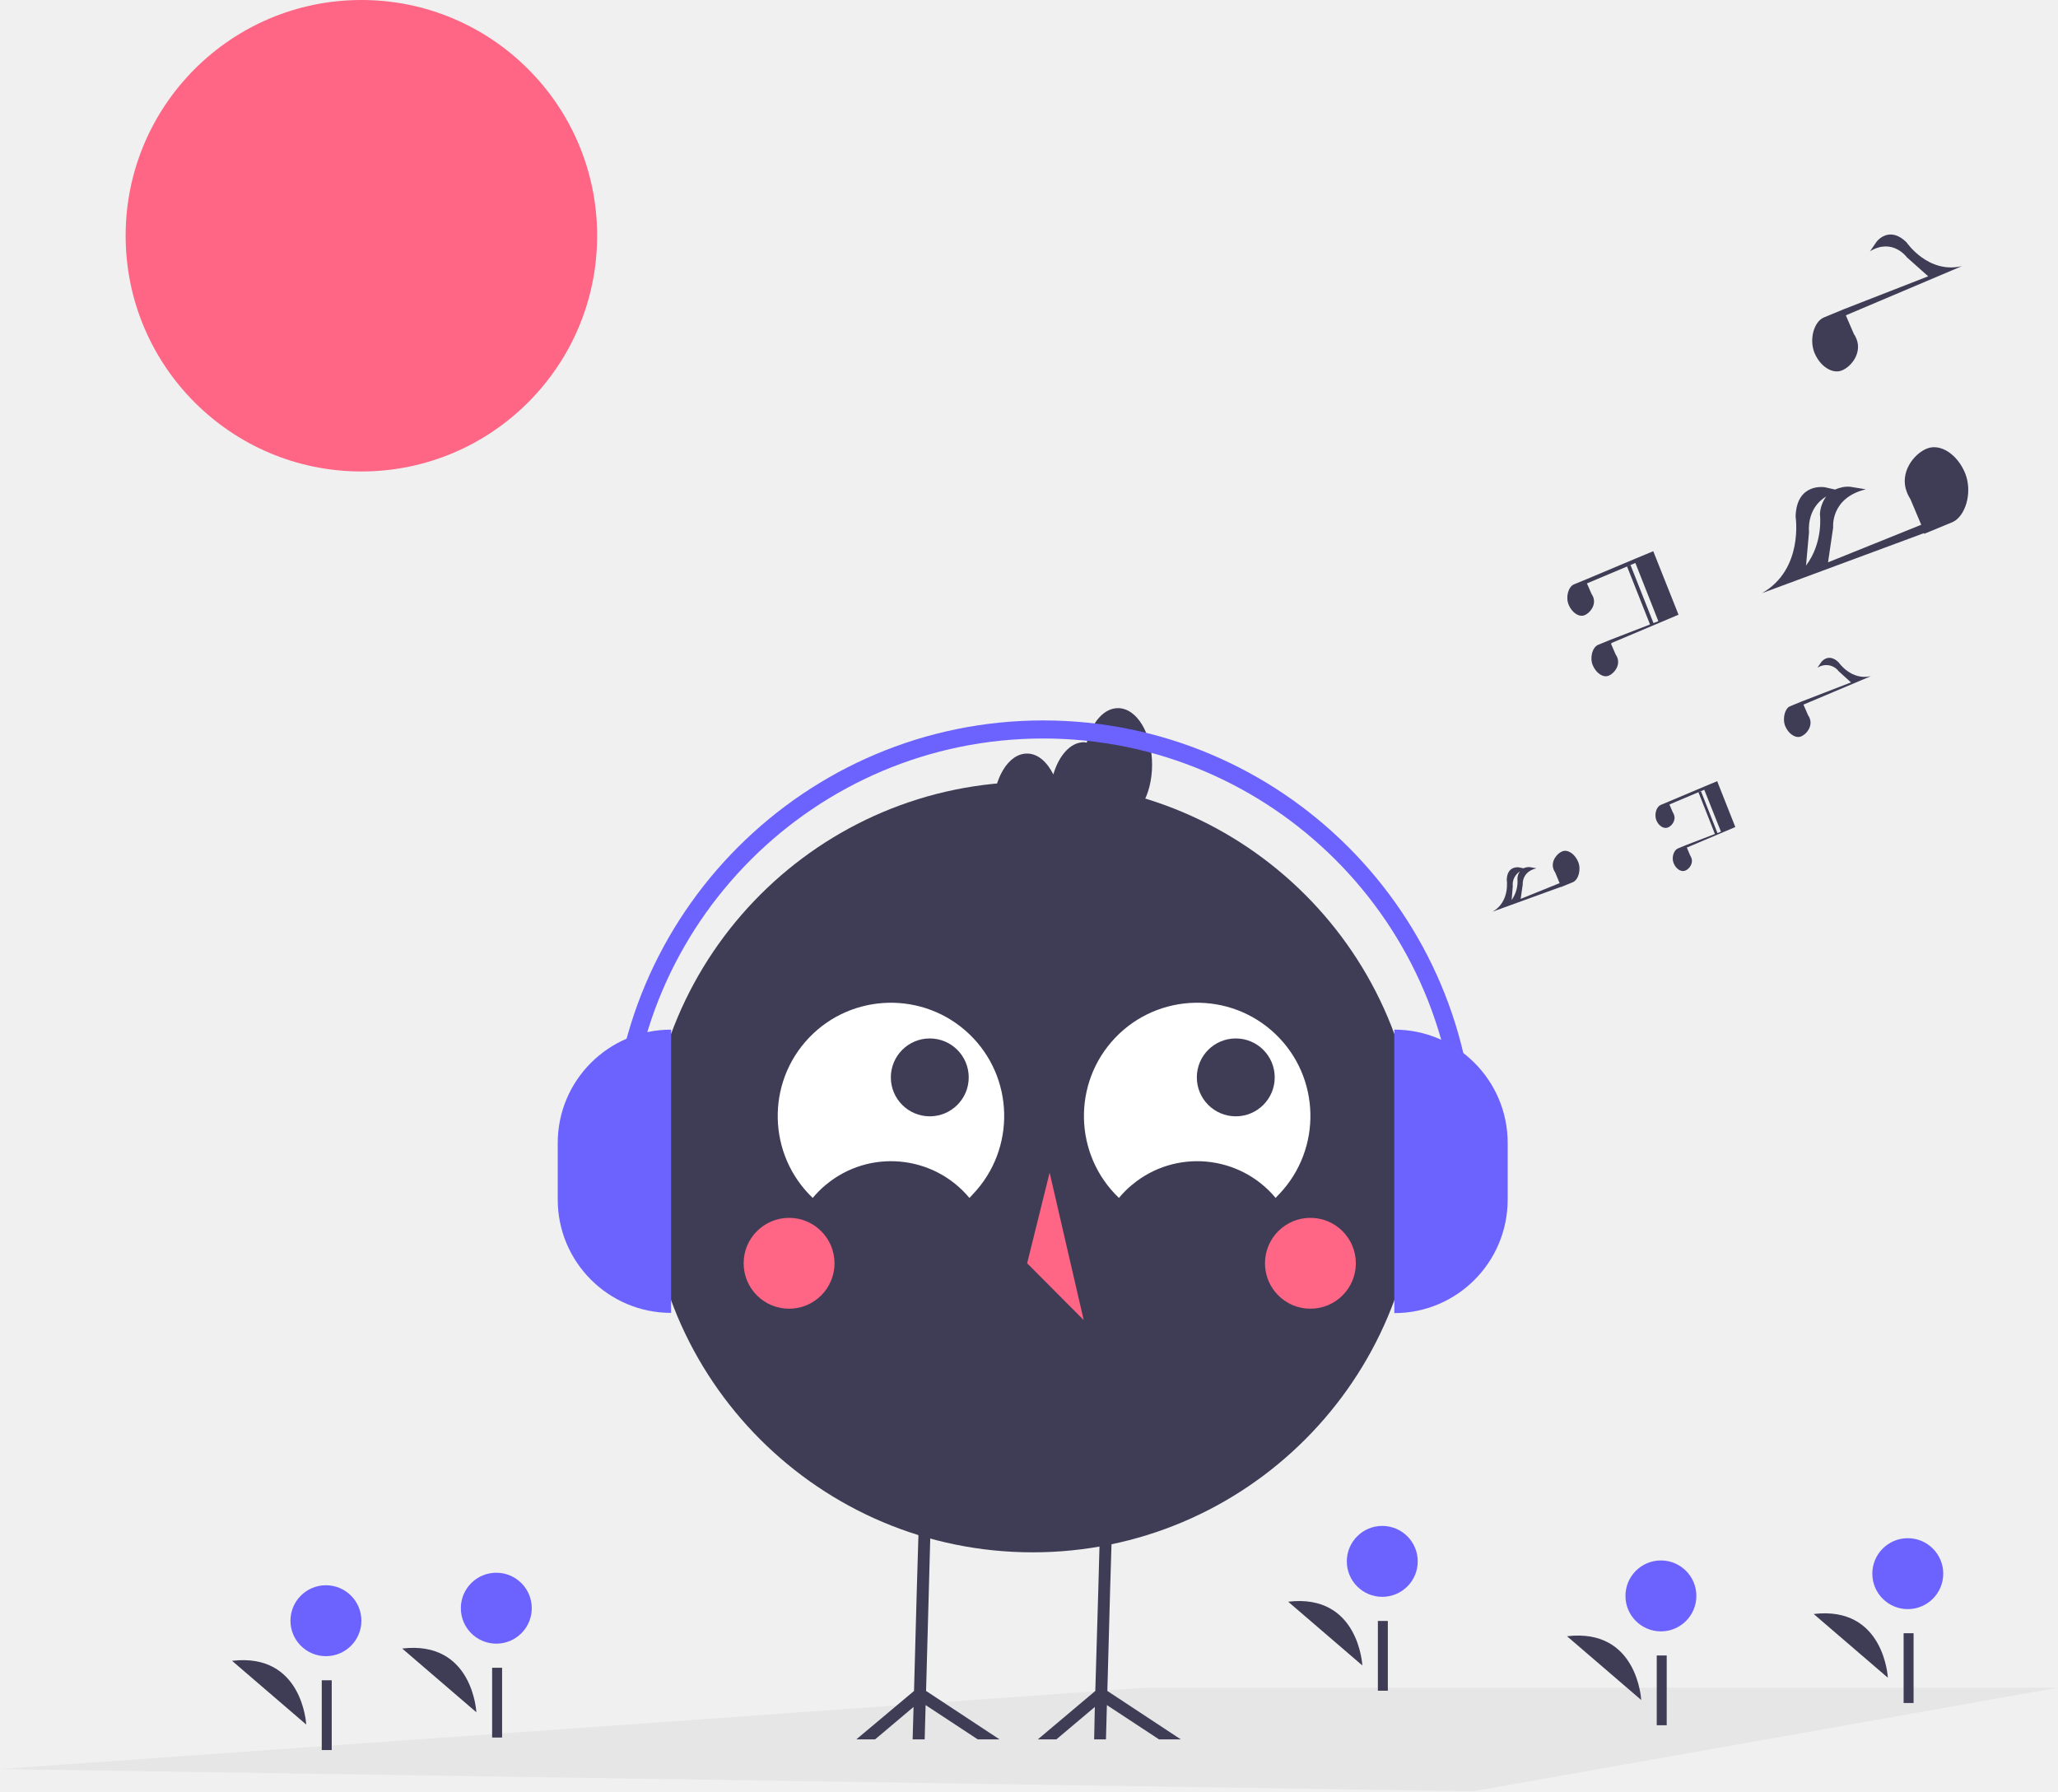
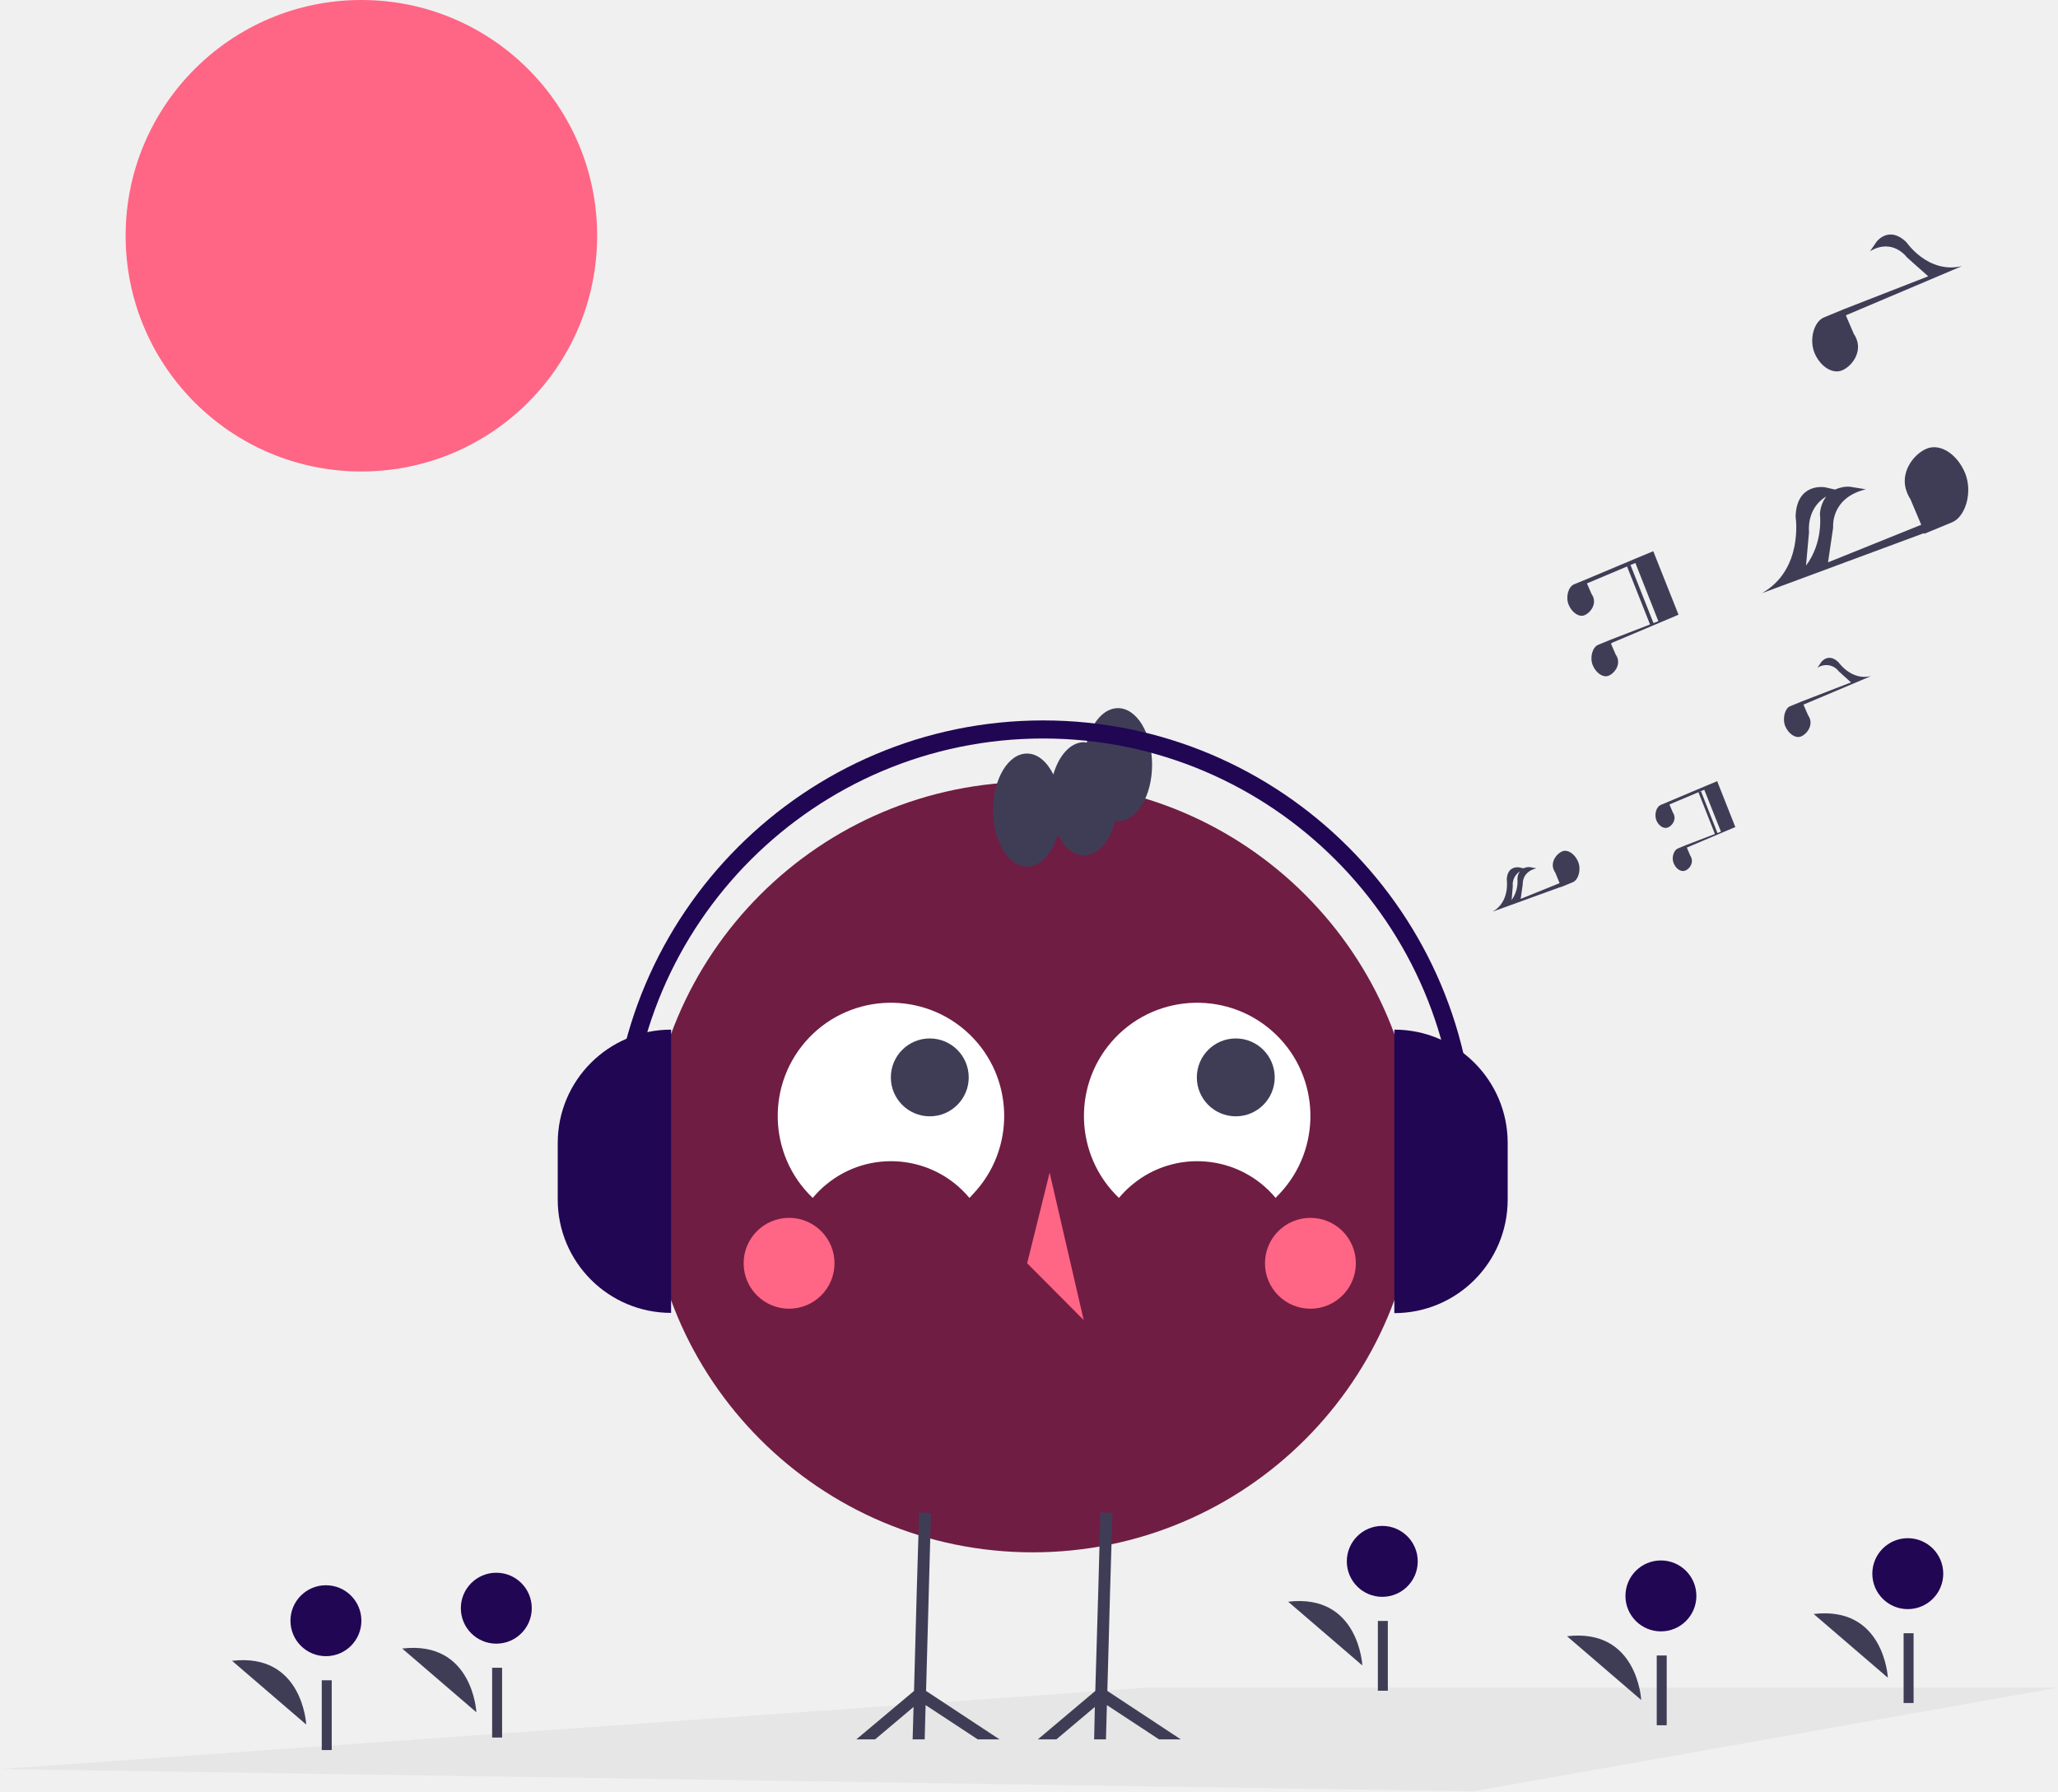
<svg xmlns="http://www.w3.org/2000/svg" version="1.1" id="a780dc9c-2107-4fd6-8fec-765248a5097a" x="0px" y="0px" viewBox="0 0 887.8 772.8" style="enable-background:new 0 0 887.8 772.8;" xml:space="preserve">
  <style type="text/css">
	.st0{fill:#E6E6E6;}
	.st1{fill:#FF6584;}
	.st2{fill:#3F3D56;}
- 	.st3{fill:#6C63FF;}
- 	.st4{fill:#FFFFFF;}
+ 	.st3{fill:#210654;}
+ 	.st4{fill:#6F1D43;}
+ 	.st5{fill:#FFFFFF;}
</style>
  <polygon class="st0" points="494,728.1 887.8,728.1 635.5,772.8 0,763.2 " />
  <circle class="st1" cx="155.9" cy="101.7" r="101.7" />
  <path class="st2" d="M676,705.9c30.5-3.6,32,27.5,32,27.5" />
  <circle class="st3" cx="716.5" cy="688.5" r="15.3" />
  <rect x="714.7" y="714.2" class="st2" width="4.3" height="30.1" />
  <path class="st2" d="M173.5,711.2c30.5-3.6,32,27.5,32,27.5" />
  <circle class="st3" cx="214.1" cy="693.8" r="15.3" />
  <rect x="212.3" y="719.5" class="st2" width="4.3" height="30.1" />
  <path class="st2" d="M100.1,716.5c30.5-3.6,32,27.5,32,27.5" />
  <circle class="st3" cx="140.6" cy="699.2" r="15.3" />
  <rect x="138.8" y="724.9" class="st2" width="4.3" height="30.1" />
  <path class="st2" d="M555.7,691c30.5-3.6,32,27.5,32,27.5" />
  <circle class="st3" cx="596.3" cy="673.6" r="15.3" />
  <rect x="594.4" y="699.3" class="st2" width="4.3" height="30.1" />
  <path class="st2" d="M782.4,696.3c30.5-3.6,32,27.5,32,27.5" />
  <circle class="st3" cx="823" cy="678.9" r="15.3" />
  <rect x="821.2" y="704.6" class="st2" width="4.3" height="30.1" />
-   <circle class="st2" cx="445.5" cy="503.5" r="166.2" />
-   <path class="st4" d="M551.8,515.2c18.6-19.5,17.9-50.5-1.6-69.1c-19.5-18.6-50.5-17.9-69.1,1.6c-18.6,19.5-17.9,50.5,1.6,69.1  c1.7-2,3.5-3.9,5.6-5.6c18.6-15.6,46.4-13.1,62,5.6C550.7,516.3,551.2,515.8,551.8,515.2z" />
-   <path class="st4" d="M419.7,515.2c18.6-19.5,17.9-50.5-1.6-69.1s-50.5-17.9-69.1,1.6c-18.6,19.5-17.9,50.5,1.6,69.1  c1.7-2,3.5-3.9,5.6-5.6c18.6-15.6,46.4-13.1,62,5.6C418.7,516.3,419.2,515.8,419.7,515.2z" />
+   <circle class="st4" cx="445.5" cy="503.5" r="166.2" />
+   <path class="st5" d="M551.8,515.2c18.6-19.5,17.9-50.5-1.6-69.1s-50.5-17.9-69.1,1.6s-17.9,50.5,1.6,69.1c1.7-2,3.5-3.9,5.6-5.6  c18.6-15.6,46.4-13.1,62,5.6C550.7,516.3,551.2,515.8,551.8,515.2z" />
+   <path class="st5" d="M419.7,515.2c18.6-19.5,17.9-50.5-1.6-69.1s-50.5-17.9-69.1,1.6s-17.9,50.5,1.6,69.1c1.7-2,3.5-3.9,5.6-5.6  c18.6-15.6,46.4-13.1,62,5.6C418.7,516.3,419.2,515.8,419.7,515.2z" />
  <circle class="st2" cx="533.1" cy="464.8" r="16.8" />
  <circle class="st2" cx="401.1" cy="464.8" r="16.8" />
  <circle class="st1" cx="565.3" cy="545" r="19.6" />
  <circle class="st1" cx="340.4" cy="545" r="19.6" />
  <polygon class="st1" points="443.1,545 467.5,569.5 452.8,505.9 " />
  <polygon class="st2" points="369.4,750.4 394.3,729.5 395.5,685.7 396.5,652.5 401.6,652.7 400.7,685.7 399.5,729.5 431.2,750.4   421.8,750.4 399.3,735.6 398.9,750.4 393.7,750.4 394.1,736.4 377.5,750.4 " />
  <polygon class="st2" points="447.7,750.4 472.5,729.5 473.8,685.7 474.7,652.5 479.9,652.7 478.9,685.7 477.7,729.5 509.4,750.4   500,750.4 477.5,735.6 477.1,750.4 472,750.4 472.3,736.4 455.7,750.4 " />
  <path class="st2" d="M428.4,349.5c0,13.5,6.6,24.4,14.7,24.4c5.8,0,10.8-5.7,13.2-13.9c2.7,5.4,6.7,9,11.3,9  c6.1,0,11.3-6.1,13.5-14.9c0.4,0.1,0.8,0.2,1.2,0.2c8.1,0,14.7-10.9,14.7-24.4s-6.6-24.4-14.7-24.4c-6.1,0-11.3,6.1-13.5,14.9  c-0.4-0.1-0.8-0.2-1.2-0.2c-5.8,0-10.8,5.7-13.2,13.9c-2.7-5.4-6.7-9-11.3-9C435,325,428.4,336,428.4,349.5z" />
  <path class="st3" d="M601.5,566.5V444.2l0,0l0,0l0,0c27,0,48.9,21.9,48.9,48.9v24.4l0,0C650.4,544.6,628.5,566.5,601.5,566.5  L601.5,566.5L601.5,566.5z" />
  <path class="st3" d="M289.5,444.2v122.2l0,0l0,0l0,0c-27,0-48.9-21.9-48.9-48.9v-24.4C240.6,466.1,262.5,444.2,289.5,444.2  L289.5,444.2L289.5,444.2z" />
-   <path class="st3" d="M450,310.8c102.7,0,186.2,83.5,186.2,186.2h-7.8c0-98.4-80-178.4-178.4-178.4c-98.4,0-178.4,80-178.4,178.4  h-7.8C263.8,394.3,347.4,310.8,450,310.8z" />
-   <polygon class="st2" points="756.1,368 756.1,368 756.1,368 " />
+   <path class="st3" d="M450,310.8c102.7,0,186.2,83.5,186.2,186.2h-7.8c0-98.4-80-178.4-178.4-178.4s-178.4,80-178.4,178.4h-7.8  C263.8,394.3,347.4,310.8,450,310.8z" />
+   <path class="st2" d="M756.1,368L756.1,368L756.1,368z" />
  <path class="st2" d="M714.5,353.8c1,2.5,3.2,3.9,5,3.2s3.6-3.2,2.6-5.6c-0.1-0.3-0.3-0.7-0.5-1l-1.4-3.3l0.1-0.1l14.7-6.2l0.2-0.1  l7.2,18.1l-1.5,0.6l-7.1-18l-1.1,0.4l7.1,18l-12.5,4.8l-3.6,1.5l0,0c-1.7,0.8-2.7,3.9-1.7,6.3c1,2.5,3.2,3.9,5,3.2s3.6-3.2,2.6-5.6  c-0.1-0.3-0.3-0.7-0.5-1l-1.4-3.3l0.1-0.1l20.8-8.8l-7.4-18.7l0,0l-0.4-1.1l-5.5,2.3l-15.4,6.5l-3.6,1.5l0,0  C714.5,348.2,713.6,351.3,714.5,353.8z" />
-   <path class="st2" d="M673.4,382.6l0,0.1l5.1-2.1l0,0c2.4-1,3.7-5.4,2.3-8.8c-1.4-3.4-4.5-5.5-6.9-4.5c-2.4,1-5,4.4-3.7,7.8  c0.2,0.5,0.4,0.9,0.7,1.3l1.9,4.6l-16.8,6.8l0.9-6.3c0,0-0.5-5.4,5.9-6.9l-2.8-0.5c-0.9-0.1-1.9,0.1-2.8,0.5l-1.9-0.4  c0,0-5.1-0.9-5.3,5.3c0,0,1.5,9.5-6.1,13.8L673.4,382.6z M652.6,382.3c-0.3-2.6,1-5,3.1-6.4c-0.7,0.9-1.1,2.1-1.1,3.2  c0.3,3.3-0.6,6.5-2.5,9.2L652.6,382.3L652.6,382.3z" />
+   <path class="st2" d="M673.4,382.6v0.1l5.1-2.1l0,0c2.4-1,3.7-5.4,2.3-8.8s-4.5-5.5-6.9-4.5s-5,4.4-3.7,7.8c0.2,0.5,0.4,0.9,0.7,1.3  l1.9,4.6l-16.8,6.8l0.9-6.3c0,0-0.5-5.4,5.9-6.9l-2.8-0.5c-0.9-0.1-1.9,0.1-2.8,0.5l-1.9-0.4c0,0-5.1-0.9-5.3,5.3  c0,0,1.5,9.5-6.1,13.8L673.4,382.6z M652.6,382.3c-0.3-2.6,1-5,3.1-6.4c-0.7,0.9-1.1,2.1-1.1,3.2c0.3,3.3-0.6,6.5-2.5,9.2  L652.6,382.3L652.6,382.3z" />
  <path class="st2" d="M770.1,313.2c1.4,3.4,4.5,5.5,6.9,4.5s5-4.4,3.7-7.8c-0.2-0.5-0.4-0.9-0.7-1.3l-2-4.6l0.2-0.1l28.9-12.2  c-8.5,2-13.9-5.9-13.9-5.9c-4.4-4.4-7.5-0.2-7.5-0.2l-1.7,2.5c3-2,7-1.4,9.2,1.5l5.3,4.8l-21.2,8.2l-5.1,2.1l0,0  C770.1,305.5,768.8,309.8,770.1,313.2z" />
-   <path class="st2" d="M695.2,277.4l28.9-12.2l-10.9-27.4l-7.7,3.2l-0.7,0.3l0,0l0,0l-20.7,8.7l-5.1,2.1l0,0c-2.4,1-3.7,5.4-2.3,8.8  c1.4,3.4,4.5,5.5,6.9,4.5s5-4.4,3.7-7.8c-0.2-0.5-0.4-0.9-0.7-1.3l-2-4.6l0.2-0.1l20.4-8.6l0.3-0.1l9.9,25.1l-2.1,0.8l-9.9-25  l-1.5,0.6l9.9,25l-17.3,6.7l-5.1,2.1l0,0c-2.4,1-3.7,5.4-2.3,8.8c1.4,3.4,4.5,5.5,6.9,4.5s5-4.4,3.7-7.8c-0.2-0.5-0.4-0.9-0.7-1.3  l-2-4.6L695.2,277.4z" />
+   <path class="st2" d="M695.2,277.4l28.9-12.2l-10.9-27.4l-7.7,3.2l-0.7,0.3l0,0l0,0l-20.7,8.7l-5.1,2.1l0,0c-2.4,1-3.7,5.4-2.3,8.8  s4.5,5.5,6.9,4.5s5-4.4,3.7-7.8c-0.2-0.5-0.4-0.9-0.7-1.3l-2-4.6l0.2-0.1l20.4-8.6l0.3-0.1l9.9,25.1l-2.1,0.8l-9.9-25l-1.5,0.6  l9.9,25l-17.3,6.7l-5.1,2.1l0,0c-2.4,1-3.7,5.4-2.3,8.8s4.5,5.5,6.9,4.5s5-4.4,3.7-7.8c-0.2-0.5-0.4-0.9-0.7-1.3l-2-4.6L695.2,277.4  z" />
  <path class="st2" d="M782.7,152.1c2.4,5.9,7.7,9.4,11.9,7.7s8.6-7.6,6.3-13.5c-0.3-0.8-0.7-1.6-1.2-2.3l-3.4-7.9l0.3-0.2l49.8-21.1  c-14.6,3.5-23.9-10.2-23.9-10.2c-7.5-7.5-12.9-0.4-12.9-0.4l-2.9,4.2c9.8-5.9,15.9,2.6,15.9,2.6l9.2,8.2l-36.4,14.2l-8.7,3.6l0,0  C782.6,138.8,780.4,146.2,782.7,152.1z" />
  <path class="st2" d="M830,230l0.1,0.3l12.1-5l0,0c5.7-2.5,8.8-12.8,5.6-21c-3.3-8.2-10.6-13.1-16.5-10.8c-5.8,2.3-12,10.5-8.7,18.8  c0.4,1.1,1,2.2,1.6,3.2l4.6,10.9l-40.2,16.2l2.2-15c0,0-1.3-12.8,14.1-16.5l-6.7-1.1c-2.3-0.2-4.5,0.3-6.6,1.2l-4.4-1  c0,0-12.2-2.1-12.6,12.7c0,0,3.6,22.7-14.5,33L830,230z M780.4,229.5c0,0-1.3-10.1,7.4-15.3c-1.6,2.2-2.6,4.9-2.7,7.7  c0,0,1.6,12-6,22.1L780.4,229.5L780.4,229.5z" />
</svg>
